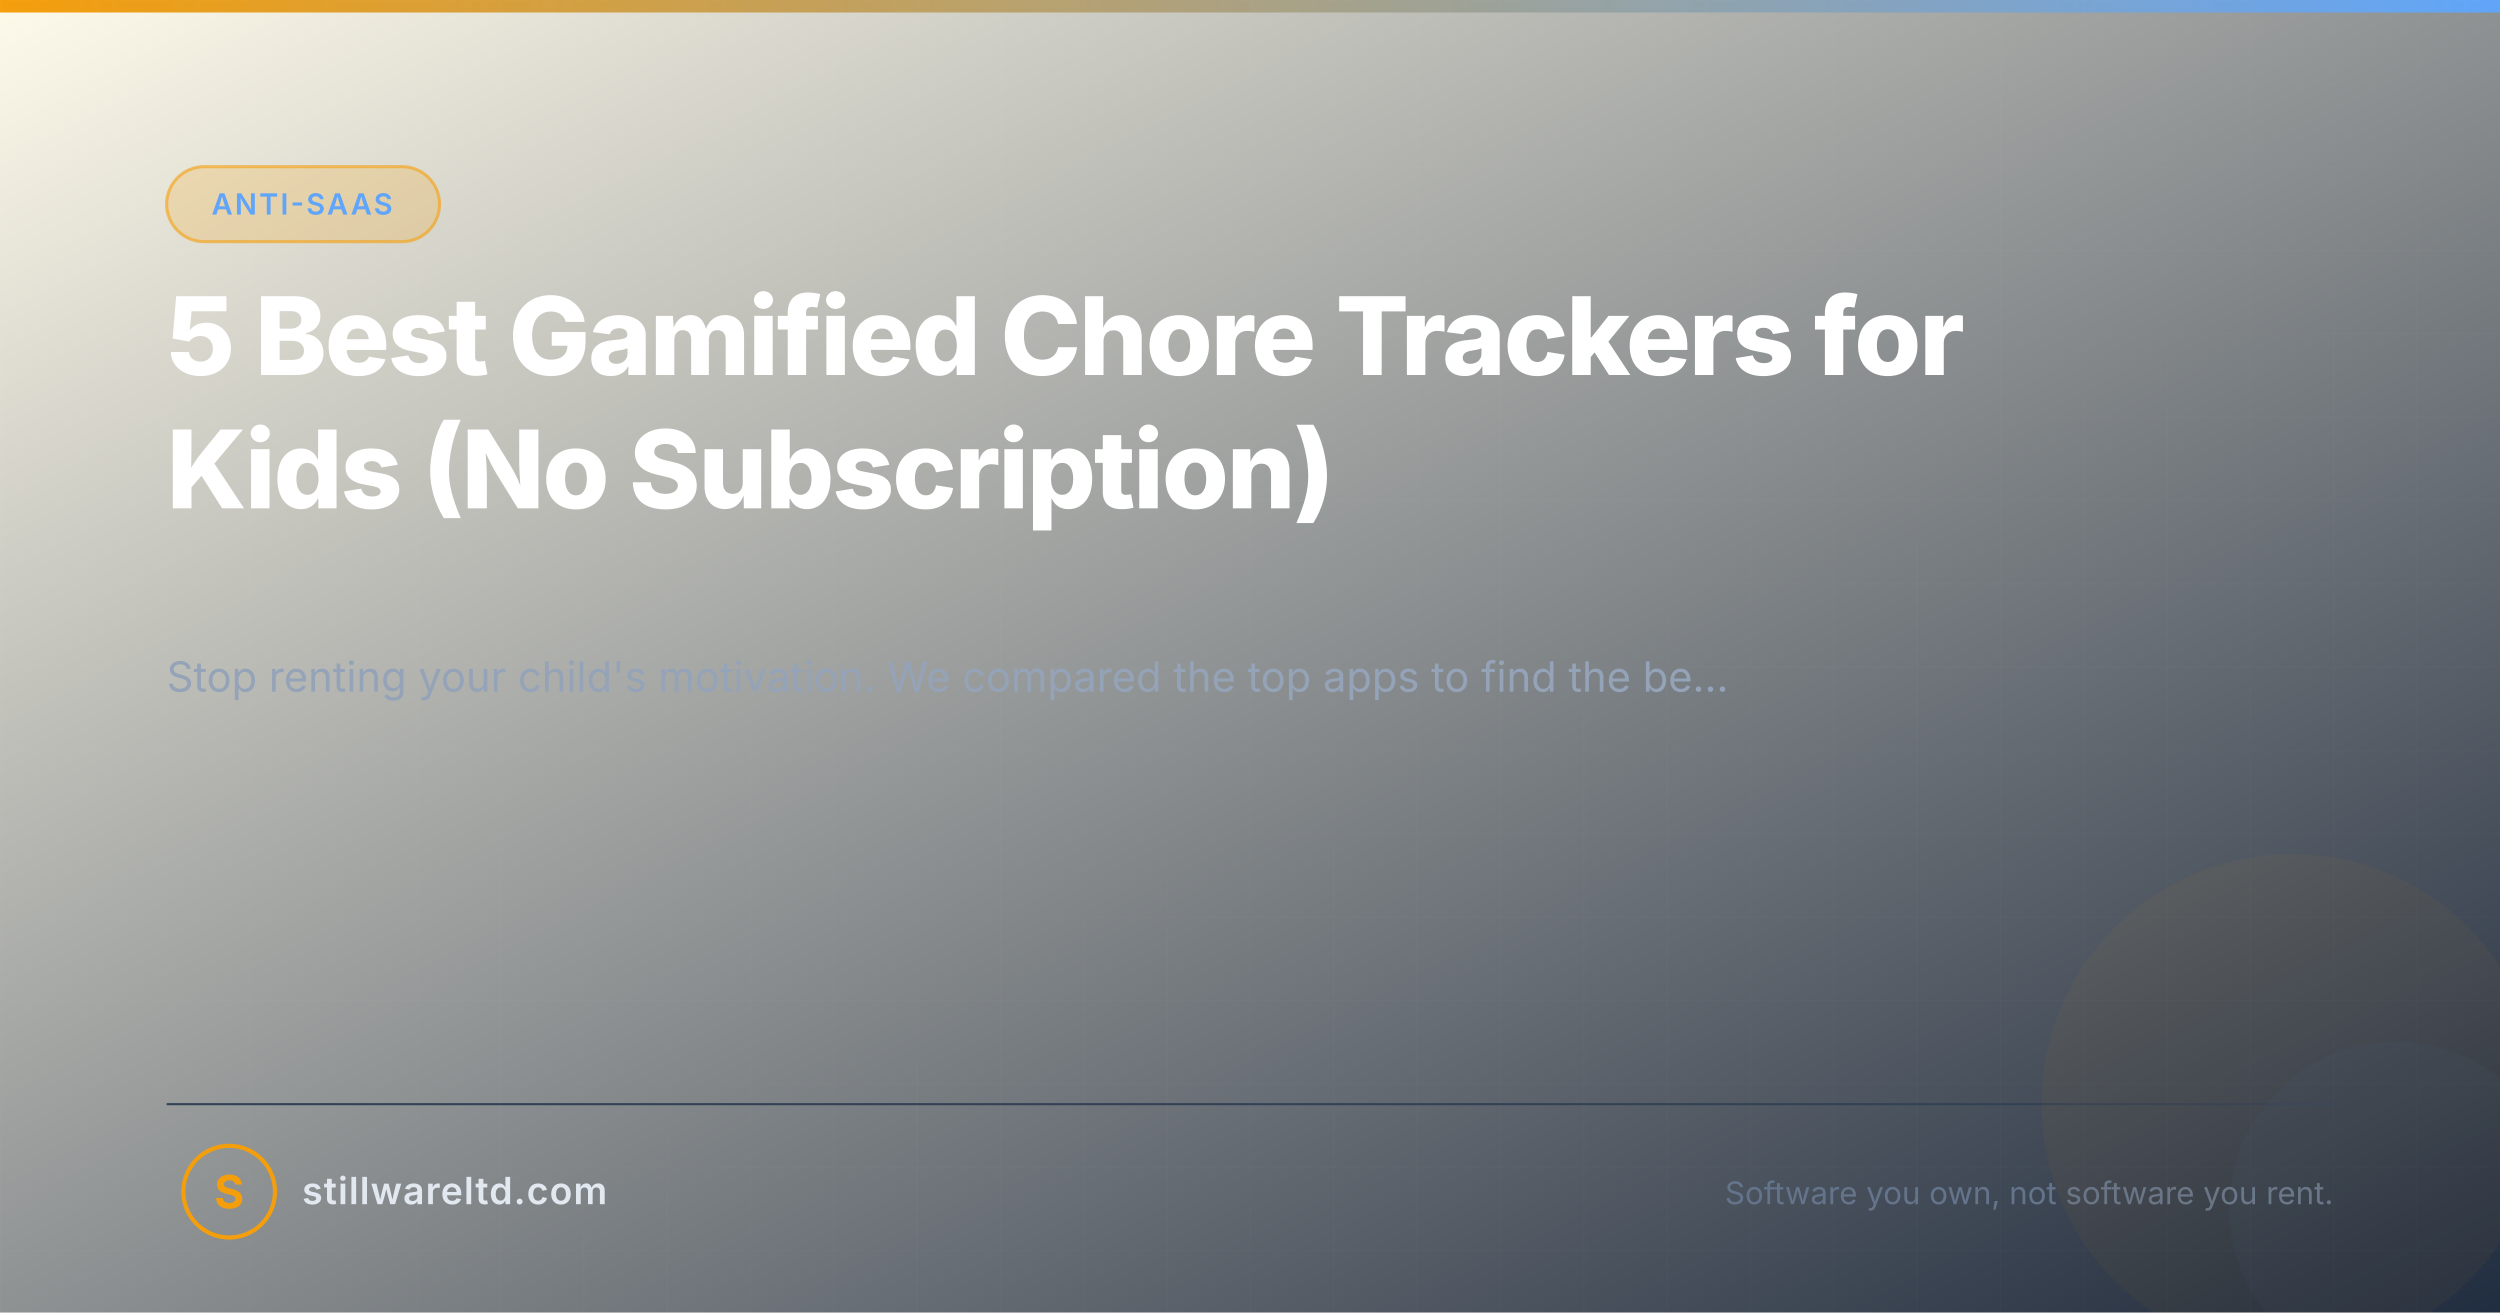
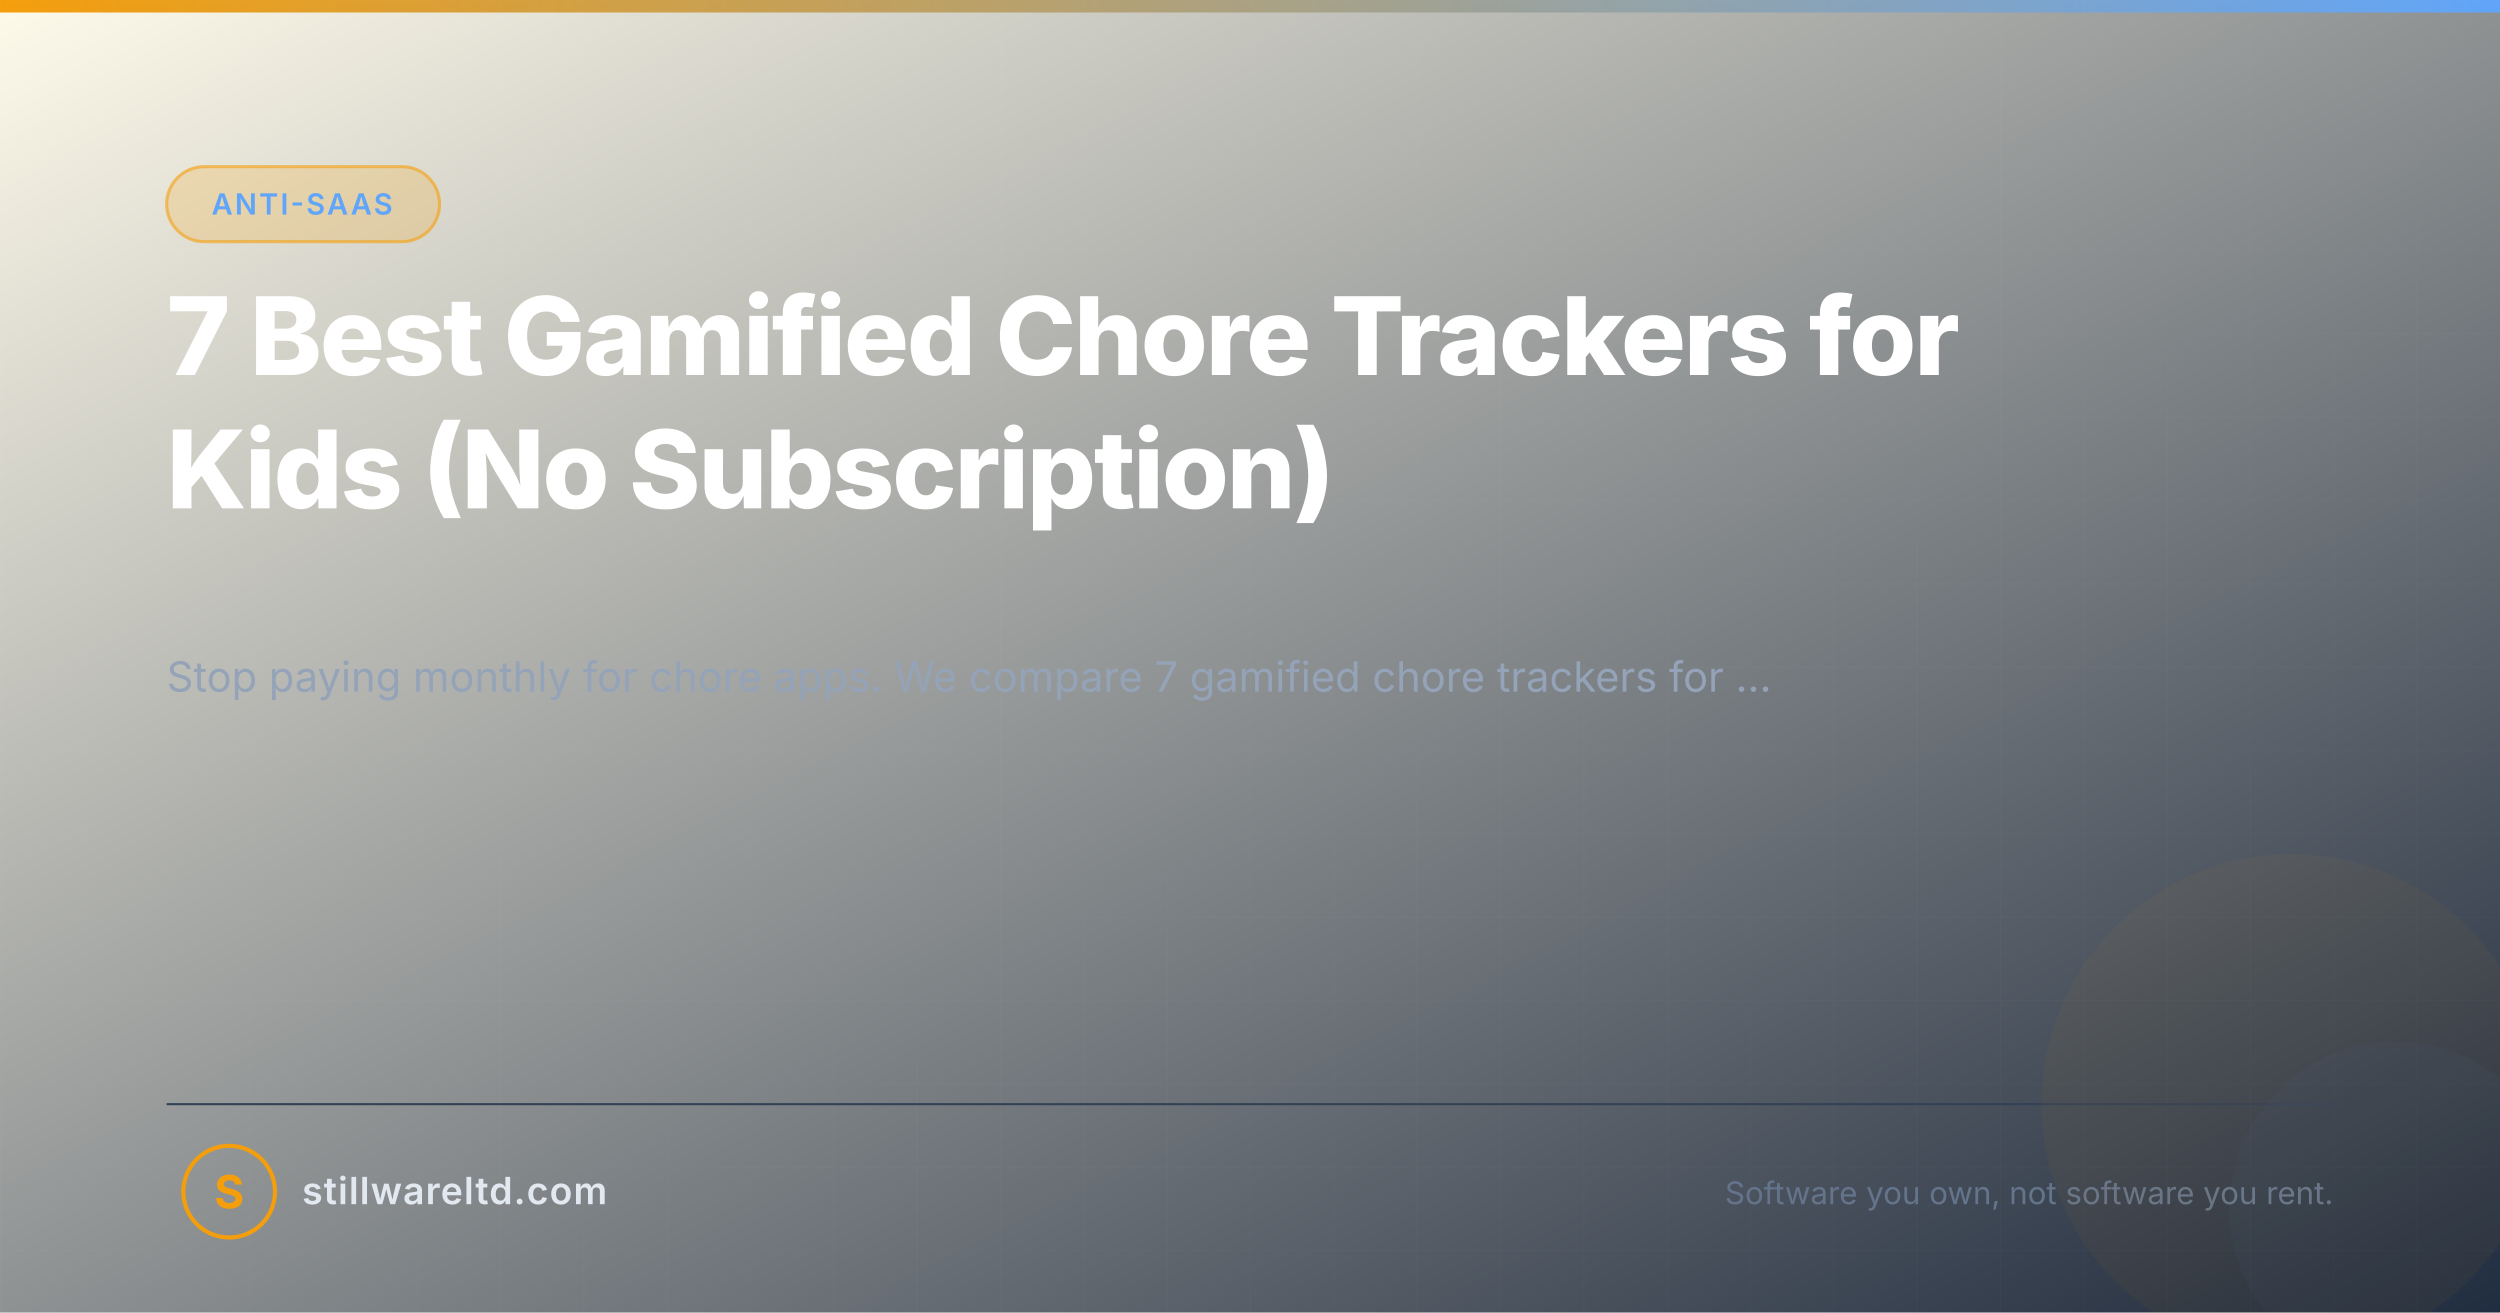
<svg xmlns="http://www.w3.org/2000/svg" viewBox="0 0 1200 630" width="1200" height="630">
  <defs>
    <linearGradient id="bgGrad" x1="0%" y1="0%" x2="100%" y2="100%">
      <stop offset="0%" style="stop-color:#fffbeb;stop-opacity:1" />
      <stop offset="100%" style="stop-color:#1e293b;stop-opacity:1" />
    </linearGradient>
    <linearGradient id="accentGrad" x1="0%" y1="0%" x2="100%" y2="0%">
      <stop offset="0%" style="stop-color:#f59e0b;stop-opacity:1" />
      <stop offset="100%" style="stop-color:#60a5fa;stop-opacity:1" />
    </linearGradient>
  </defs>
  <style>
    text { font-family: Inter, system-ui, -apple-system, sans-serif; }
  </style>
  <rect width="1200" height="630" fill="url(#bgGrad)" />
  <rect width="1200" height="6" fill="url(#accentGrad)" />
  <pattern id="grid" width="40" height="40" patternUnits="userSpaceOnUse">
    <rect width="40" height="40" fill="none" />
    <path d="M 40 0 L 0 0 0 40" fill="none" stroke="#ffffff" stroke-width="0.3" opacity="0.05" />
  </pattern>
  <rect width="1200" height="630" fill="url(#grid)" />
  <rect x="80" y="80" width="131" height="36" rx="18" fill="#f59e0b" opacity="0.2" />
  <rect x="80" y="80" width="131" height="36" rx="18" fill="none" stroke="#f59e0b" stroke-width="1.5" opacity="0.6" />
  <text x="145" y="103" text-anchor="middle" font-size="14" font-weight="600" fill="#60a5fa" letter-spacing="1">ANTI-SAAS</text>
-   <text x="80" y="180" font-size="52" font-weight="800" fill="#ffffff" letter-spacing="-1">5 Best Gamified Chore Trackers for</text>
+   <text x="80" y="180" font-size="52" font-weight="800" fill="#ffffff" letter-spacing="-1">7 Best Gamified Chore Trackers for</text>
  <text x="80" y="244" font-size="52" font-weight="800" fill="#ffffff" letter-spacing="-1">Kids (No Subscription)</text>
  <text x="80" y="332" font-size="20" fill="#94a3b8" font-weight="400">
-     Stop renting your child's motivation. We compared the top apps to find the be...
+     Stop paying monthly for chore apps. We compare 7 gamified chore trackers for ...
  </text>
  <line x1="80" y1="530" x2="1120" y2="530" stroke="#334155" stroke-width="1" />
  <circle cx="110" cy="572" r="22" fill="none" stroke="#f59e0b" stroke-width="2" />
  <text x="110" y="580" text-anchor="middle" font-size="22" font-weight="700" fill="#f59e0b">S</text>
  <text x="145" y="578" font-size="18" font-weight="600" fill="#e2e8f0" letter-spacing="0.5">stillwareltd.com</text>
  <text x="1120" y="578" text-anchor="end" font-size="15" fill="#64748b" font-weight="400">Software you own, not software you rent.</text>
  <circle cx="1100" cy="530" r="120" fill="#f59e0b" opacity="0.04" />
  <circle cx="1150" cy="580" r="80" fill="#60a5fa" opacity="0.03" />
</svg>
